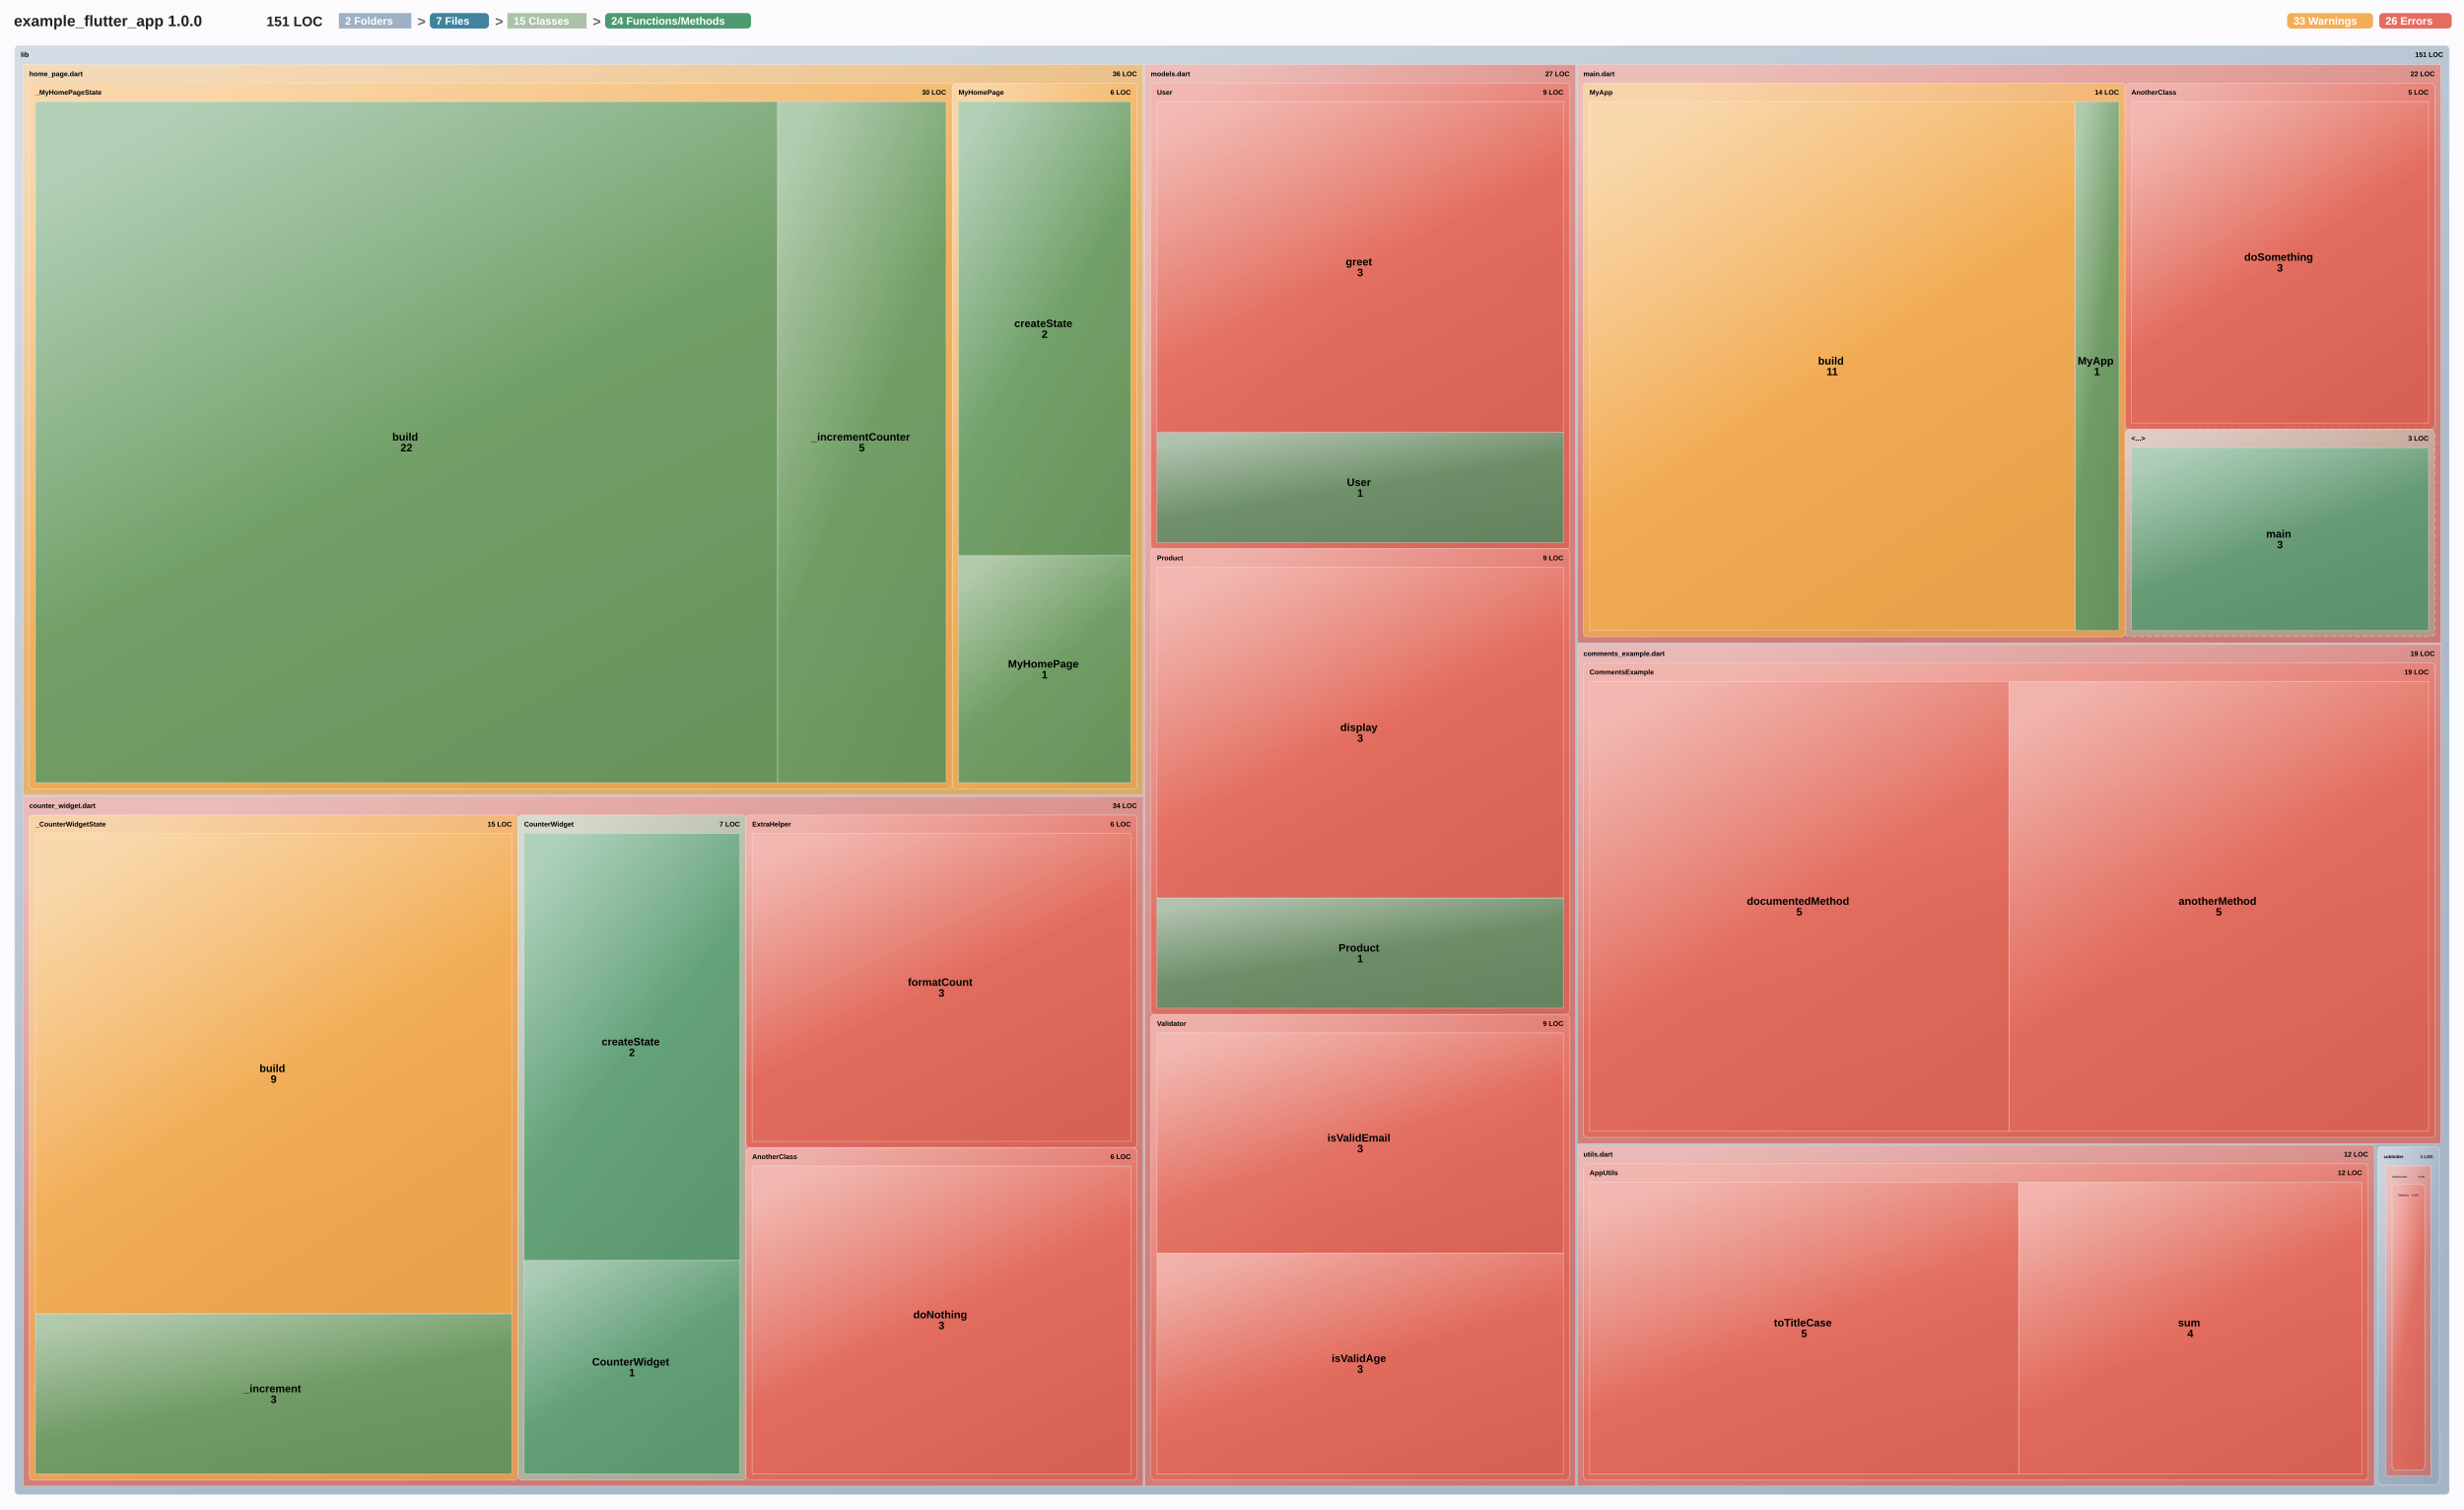
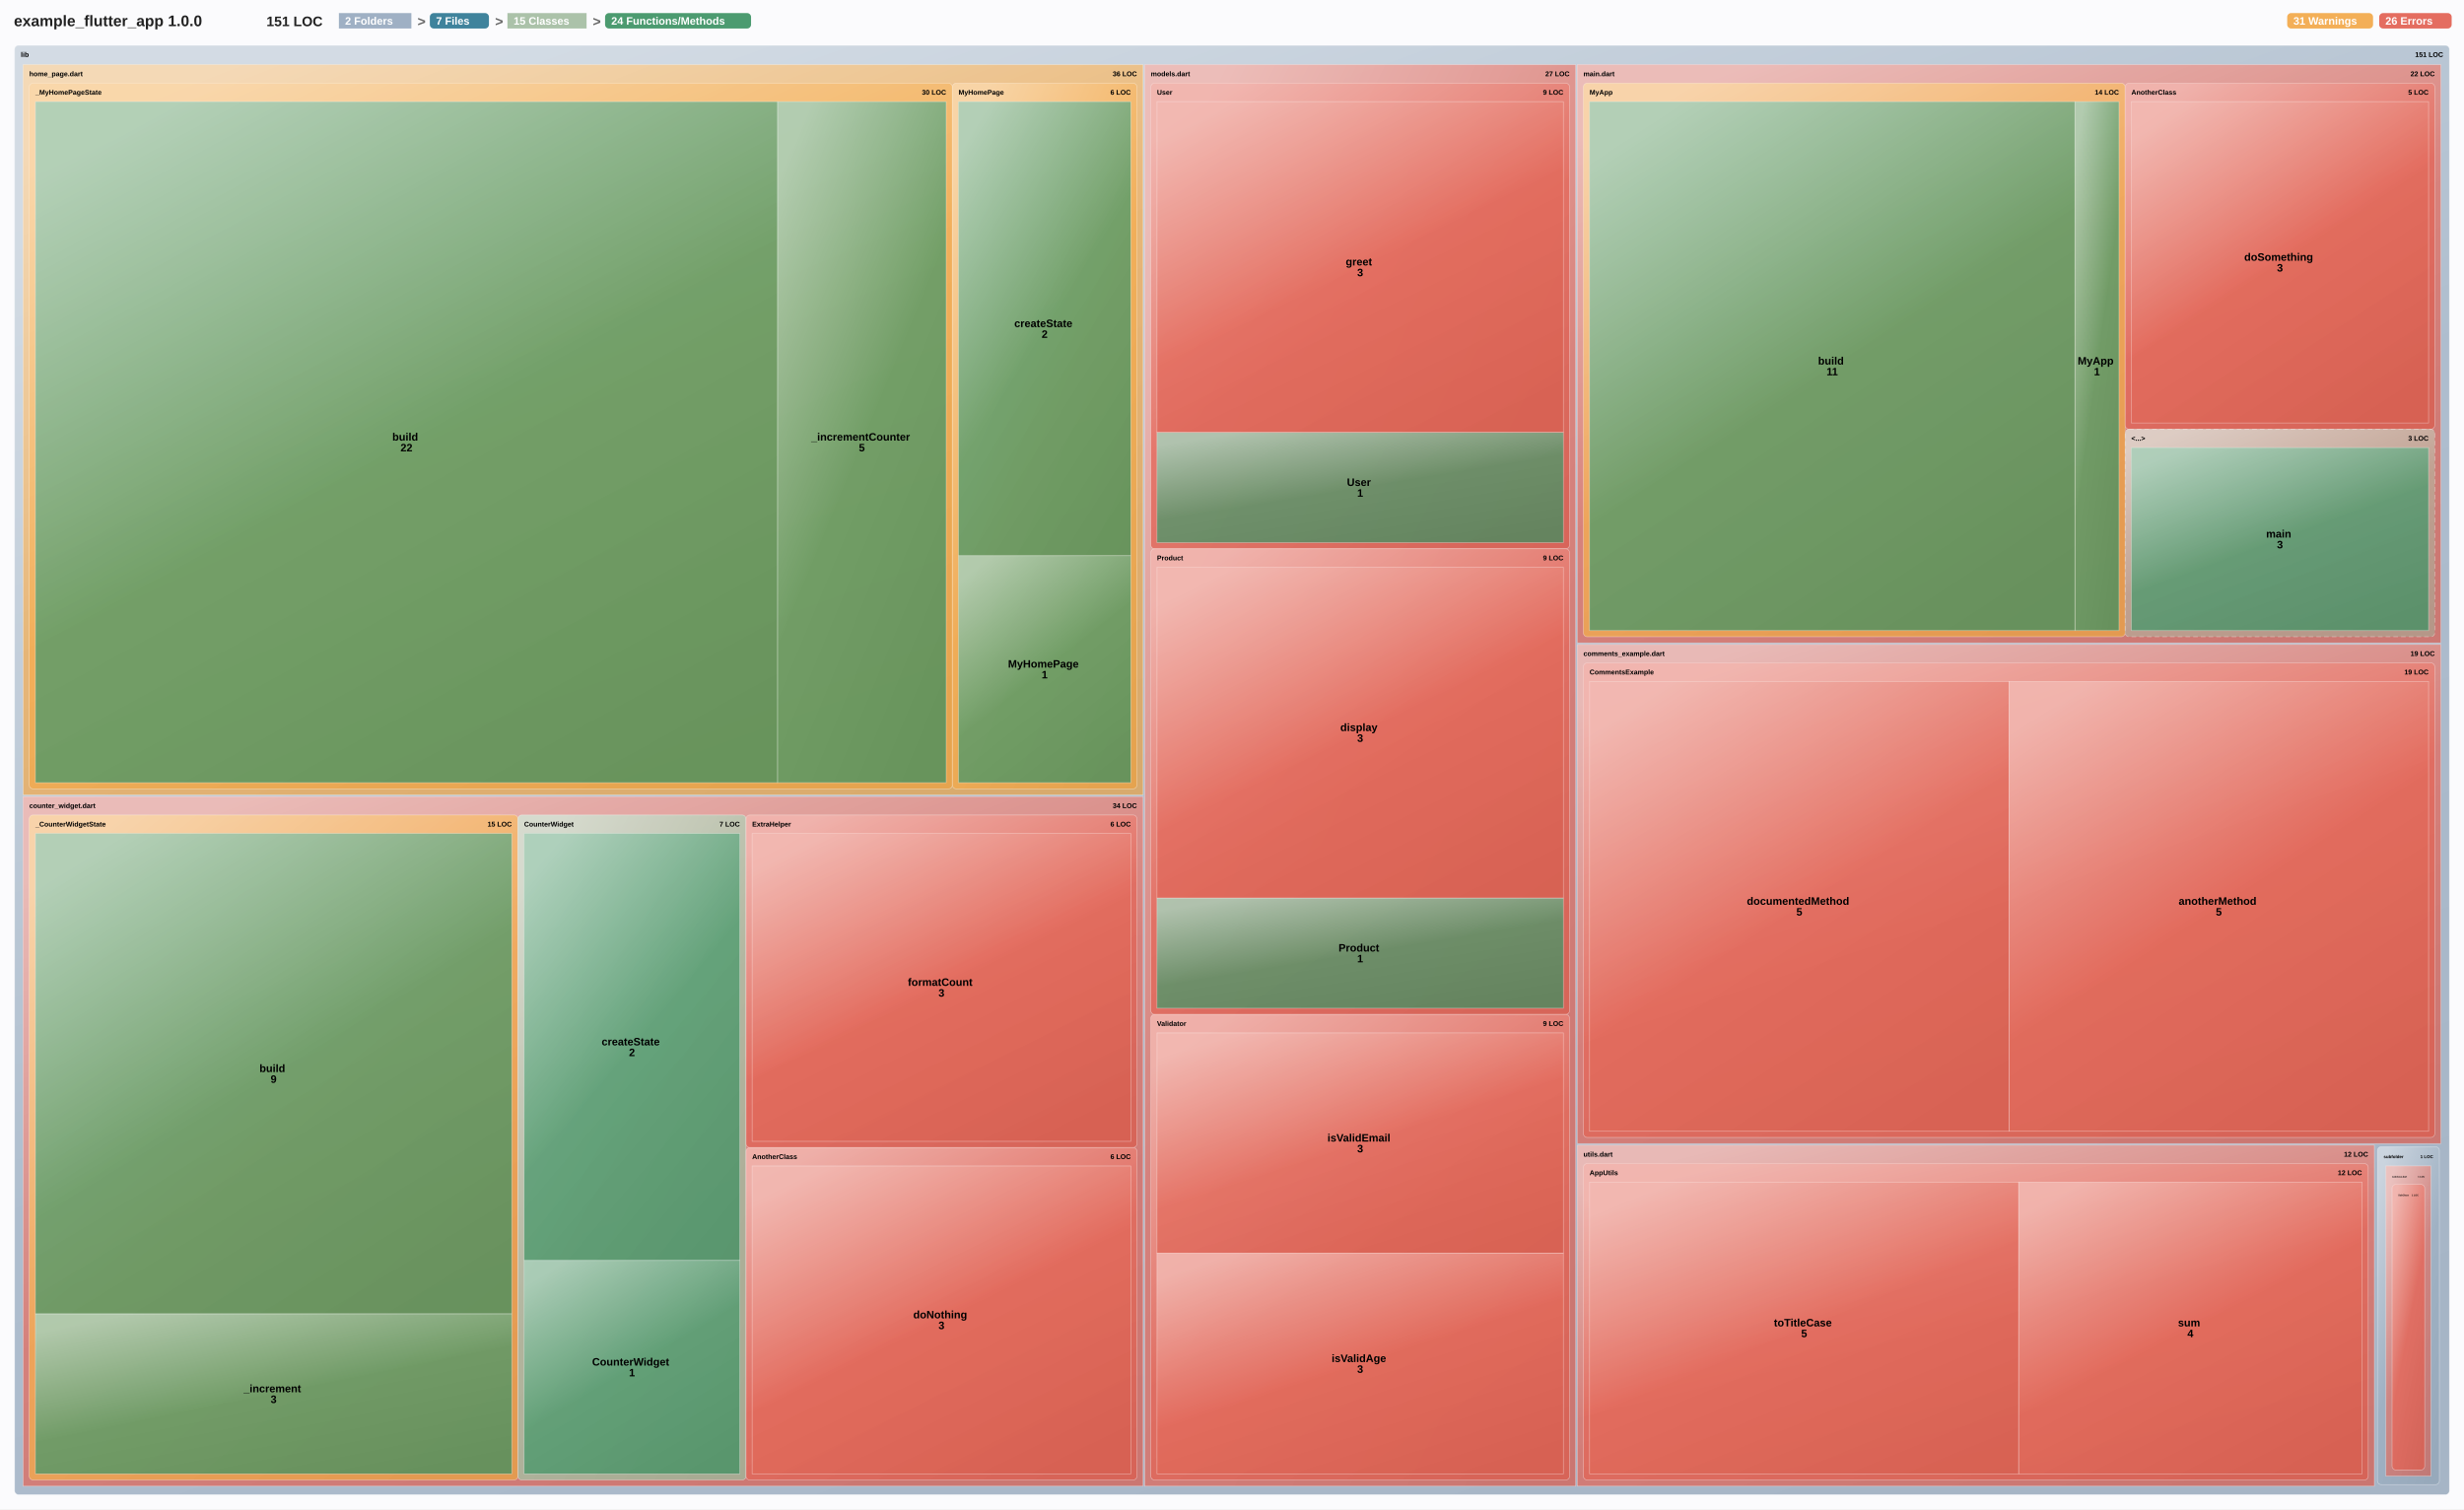
<svg xmlns="http://www.w3.org/2000/svg" width="3200.0" height="1960.0" viewBox="0 0 3200.0 1960.0" font-family="Arial, Helvetica, sans-serif">
  <defs>
    <filter id="whiteShadow" x="-20%" y="-20%" width="140%" height="140%">
      <feGaussianBlur in="SourceAlpha" stdDeviation="3" />
      <feOffset dx="0" dy="0" result="offsetblur" />
      <feFlood flood-color="white" flood-opacity="1" />
      <feComposite in2="offsetblur" operator="in" />
      <feMerge>
        <feMergeNode />
        <feMergeNode in="SourceGraphic" />
      </feMerge>
    </filter>
    <filter id="hierarchicalShadow" x="-20%" y="-20%" width="140%" height="140%">
      <feGaussianBlur in="SourceAlpha" stdDeviation="5" />
      <feOffset dx="2" dy="2" result="offsetblur" />
      <feFlood flood-color="rgba(0,0,0,0.1)" flood-opacity="0.8" />
      <feComposite in2="offsetblur" operator="in" />
      <feMerge>
        <feMergeNode />
        <feMergeNode in="SourceGraphic" />
      </feMerge>
    </filter>
    <filter id="outlineWhite">
      <feMorphology in="SourceAlpha" result="DILATED" operator="dilate" radius="2" />
      <feFlood flood-color="white" flood-opacity="0.5" result="WHITE" />
      <feComposite in="WHITE" in2="DILATED" operator="in" result="OUTLINE" />
      <feMerge>
        <feMergeNode in="OUTLINE" />
        <feMergeNode in="SourceGraphic" />
      </feMerge>
    </filter>
    <linearGradient id="horizontalGradient" x1="0%" y1="0%" x2="100%" y2="0%">
      <stop offset="0%" stop-color="#28a745" />
      <stop offset="100%" stop-color="#007bff" />
    </linearGradient>
    <linearGradient id="verticalGradient" x1="0%" y1="0%" x2="0%" y2="100%">
      <stop offset="0%" stop-color="#28a745" />
      <stop offset="100%" stop-color="#007bff" />
    </linearGradient>
+     <linearGradient id="warningNodeGradient" x1="20%" y1="0%" x2="80%" y2="100%">
+       <stop offset="0%" stop-color="#fff6e8" stop-opacity="0.95" />
+       <stop offset="100%" stop-color="#f2a23a" stop-opacity="0.45" />
+     </linearGradient>
+     <linearGradient id="errorNodeGradient" x1="20%" y1="0%" x2="80%" y2="100%">
+       <stop offset="0%" stop-color="#fdeeed" stop-opacity="0.95" />
+       <stop offset="100%" stop-color="#e05545" stop-opacity="0.5" />
+     </linearGradient>
  </defs>
  <defs>
    <linearGradient id="codeSizeInnerTileDiagonalGradient" x1="20%" y1="0%" x2="80%" y2="100%">
      <stop offset="0%" stop-color="#ffffff" stop-opacity="0.5" />
      <stop offset="50%" stop-color="#ffffff" stop-opacity="0.1" />
      <stop offset="100%" stop-color="#aaa" stop-opacity="0.1" />
    </linearGradient>
  </defs>
  <rect width="100%" height="100%" fill="#fbfbfd" />
  <text x="18.0" y="34.0" font-size="20.0" font-weight="700" fill="#222">example_flutter_app 1.0.0</text>
  <text x="346.0" y="34.0" font-size="18.0" font-weight="700" fill="#222">151 LOC</text>
  <rect x="440.12" y="17.0" width="94.12" height="20.0" fill="#8fa4ba" fill-opacity="0.85" />
  <text x="448.12" y="32.0" font-size="14.0" font-weight="700" fill="#fff">2 Folders</text>
  <text x="542.24" y="34.0" font-size="18.0" font-weight="700" fill="#666">&gt;</text>
  <rect x="558.24" y="17.0" width="76.76" height="20.0" rx="5.00" ry="5.00" fill="#1f6f8b" fill-opacity="0.85" />
  <text x="566.24" y="32.0" font-size="14.0" font-weight="700" fill="#fff">7 Files</text>
  <text x="643.0" y="34.0" font-size="18.0" font-weight="700" fill="#666">&gt;</text>
  <rect x="659.0" y="17.0" width="102.8" height="20.0" fill="#9eb89a" fill-opacity="0.85" />
  <text x="667.0" y="32.0" font-size="14.0" font-weight="700" fill="#fff">15 Classes</text>
  <text x="769.8" y="34.0" font-size="18.0" font-weight="700" fill="#666">&gt;</text>
  <rect x="785.8" y="17.0" width="189.6" height="20.0" rx="5.00" ry="5.00" fill="#2e8b57" fill-opacity="0.85" />
  <text x="793.8" y="32.0" font-size="14.0" font-weight="700" fill="#fff">24 Functions/Methods</text>
  <rect x="2970.4" y="17.0" width="111.48" height="20.0" rx="5.00" ry="5.00" fill="#f2a23a" fill-opacity="0.85" />
-   <text x="2978.4" y="32.0" font-size="14.0" font-weight="700" fill="#fff">33 Warnings</text>
+   <text x="2978.4" y="32.0" font-size="14.0" font-weight="700" fill="#fff">31 Warnings</text>
  <rect x="3089.88" y="17.0" width="94.12" height="20.0" rx="5.00" ry="5.00" fill="#e05545" fill-opacity="0.85" />
  <text x="3097.88" y="32.0" font-size="14.0" font-weight="700" fill="#fff">26 Errors</text>
  <g>
    <rect x="19.0" y="59.0" width="3162.0" height="1882.0" rx="5.00" ry="5.00" fill="#8fa4ba" fill-opacity="0.78" />
    <rect x="19.0" y="59.0" width="3162.0" height="1882.0" rx="5.00" ry="5.00" fill="url(#codeSizeInnerTileDiagonalGradient)" />
    <rect x="19.0" y="59.0" width="3162.0" height="1882.0" rx="5.00" ry="5.00" fill="none" stroke="#ffffff" stroke-opacity="0.45" stroke-width="0.8" />
    <rect x="19.0" y="59.0" width="3162.0" height="1882.0" rx="5.00" ry="5.00" fill="transparent" pointer-events="all">
    </rect>
    <text x="27.0" y="74.0" text-anchor="start" font-size="9.00" fill="#000" font-weight="700">lib</text>
    <text x="3173.0" y="74.0" text-anchor="end" font-size="9.00" fill="#000" font-weight="700">151 LOC</text>
    <g>
      <rect x="30.0" y="84.0" width="1454.556" height="948.4" fill="#f2a23a" fill-opacity="0.70" />
      <rect x="30.0" y="84.0" width="1454.556" height="948.4" fill="url(#codeSizeInnerTileDiagonalGradient)" />
      <rect x="30.0" y="84.0" width="1454.556" height="948.4" fill="none" stroke="#ffffff" stroke-opacity="0.45" stroke-width="0.8" />
      <rect x="30.0" y="84.0" width="1454.556" height="948.4" fill="transparent" pointer-events="all">
    </rect>
      <text x="38.0" y="99.0" text-anchor="start" font-size="9.00" fill="#000" font-weight="700">home_page.dart</text>
      <text x="1476.556" y="99.0" text-anchor="end" font-size="9.00" fill="#000" font-weight="700">36 LOC</text>
      <g>
        <rect x="38.0" y="108.0" width="1198.797" height="916.4" rx="5.00" ry="5.00" fill="#f2a23a" fill-opacity="0.78" />
        <rect x="38.0" y="108.0" width="1198.797" height="916.4" rx="5.00" ry="5.00" fill="url(#codeSizeInnerTileDiagonalGradient)" />
        <rect x="38.0" y="108.0" width="1198.797" height="916.4" rx="5.00" ry="5.00" fill="none" stroke="#ffffff" stroke-opacity="0.45" stroke-width="0.8" />
        <rect x="38.0" y="108.0" width="1198.797" height="916.4" rx="5.00" ry="5.00" fill="transparent" pointer-events="all">
    </rect>
        <text x="46.0" y="123.0" text-anchor="start" font-size="9.00" fill="#000" font-weight="700">_MyHomePageState</text>
        <text x="1228.797" y="123.0" text-anchor="end" font-size="9.00" fill="#000" font-weight="700">30 LOC</text>
        <g>
          <rect x="1009.76" y="132.0" width="219.036" height="884.4" fill="#2e8b57" fill-opacity="0.72" />
          <rect x="1009.76" y="132.0" width="219.036" height="884.4" fill="url(#codeSizeInnerTileDiagonalGradient)" />
          <rect x="1009.76" y="132.0" width="219.036" height="884.4" fill="none" stroke="#ffffff" stroke-opacity="0.45" stroke-width="0.8" />
          <rect x="1009.76" y="132.0" width="219.036" height="884.4" fill="transparent" pointer-events="all">
    </rect>
          <text x="1119.279" y="574.2" text-anchor="middle" dominant-baseline="middle" fill="#000" font-weight="700">
            <tspan x="1119.279" dy="-6.0" font-size="14.00">_incrementCounter</tspan>
            <tspan x="1119.279" dy="14.0" font-size="14.00">5</tspan>
          </text>
        </g>
        <g>
          <rect x="46.0" y="132.0" width="963.76" height="884.4" fill="#2e8b57" fill-opacity="0.72" />
          <rect x="46.0" y="132.0" width="963.76" height="884.4" fill="url(#codeSizeInnerTileDiagonalGradient)" />
          <rect x="46.0" y="132.0" width="963.76" height="884.4" fill="none" stroke="#ffffff" stroke-opacity="0.45" stroke-width="0.8" />
          <rect x="46.0" y="132.0" width="963.76" height="884.4" fill="transparent" pointer-events="all">
    </rect>
          <text x="527.88" y="574.2" text-anchor="middle" dominant-baseline="middle" fill="#000" font-weight="700">
            <tspan x="527.88" dy="-6.0" font-size="14.00">build</tspan>
            <tspan x="527.88" dy="14.0" font-size="14.00">22</tspan>
          </text>
        </g>
      </g>
      <g>
        <rect x="1236.797" y="108.0" width="239.759" height="916.4" rx="5.00" ry="5.00" fill="#f2a23a" fill-opacity="0.78" />
        <rect x="1236.797" y="108.0" width="239.759" height="916.4" rx="5.00" ry="5.00" fill="url(#codeSizeInnerTileDiagonalGradient)" />
        <rect x="1236.797" y="108.0" width="239.759" height="916.4" rx="5.00" ry="5.00" fill="none" stroke="#ffffff" stroke-opacity="0.45" stroke-width="0.8" />
        <rect x="1236.797" y="108.0" width="239.759" height="916.4" rx="5.00" ry="5.00" fill="transparent" pointer-events="all">
    </rect>
        <text x="1244.797" y="123.0" text-anchor="start" font-size="9.00" fill="#000" font-weight="700">MyHomePage</text>
        <text x="1468.556" y="123.0" text-anchor="end" font-size="9.00" fill="#000" font-weight="700">6 LOC</text>
        <g>
          <rect x="1244.797" y="721.6" width="223.759" height="294.8" fill="#2e8b57" fill-opacity="0.72" />
          <rect x="1244.797" y="721.6" width="223.759" height="294.8" fill="url(#codeSizeInnerTileDiagonalGradient)" />
          <rect x="1244.797" y="721.6" width="223.759" height="294.8" fill="none" stroke="#ffffff" stroke-opacity="0.45" stroke-width="0.8" />
          <rect x="1244.797" y="721.6" width="223.759" height="294.8" fill="transparent" pointer-events="all">
    </rect>
          <text x="1356.677" y="869" text-anchor="middle" dominant-baseline="middle" fill="#000" font-weight="700">
            <tspan x="1356.677" dy="-6.0" font-size="14.00">MyHomePage</tspan>
            <tspan x="1356.677" dy="14.0" font-size="14.00">1</tspan>
          </text>
        </g>
        <g>
          <rect x="1244.797" y="132.0" width="223.759" height="589.6" fill="#2e8b57" fill-opacity="0.72" />
          <rect x="1244.797" y="132.0" width="223.759" height="589.6" fill="url(#codeSizeInnerTileDiagonalGradient)" />
          <rect x="1244.797" y="132.0" width="223.759" height="589.6" fill="none" stroke="#ffffff" stroke-opacity="0.45" stroke-width="0.8" />
          <rect x="1244.797" y="132.0" width="223.759" height="589.6" fill="transparent" pointer-events="all">
    </rect>
          <text x="1356.677" y="426.8" text-anchor="middle" dominant-baseline="middle" fill="#000" font-weight="700">
            <tspan x="1356.677" dy="-6.0" font-size="14.00">createState</tspan>
            <tspan x="1356.677" dy="14.0" font-size="14.00">2</tspan>
          </text>
        </g>
      </g>
    </g>
    <g>
      <rect x="30.0" y="1034.4" width="1454.556" height="895.6" fill="#e05545" fill-opacity="0.70" />
      <rect x="30.0" y="1034.4" width="1454.556" height="895.6" fill="url(#codeSizeInnerTileDiagonalGradient)" />
      <rect x="30.0" y="1034.4" width="1454.556" height="895.6" fill="none" stroke="#ffffff" stroke-opacity="0.45" stroke-width="0.8" />
      <rect x="30.0" y="1034.4" width="1454.556" height="895.6" fill="transparent" pointer-events="all">
    </rect>
      <text x="38.0" y="1049.4" text-anchor="start" font-size="9.00" fill="#000" font-weight="700">counter_widget.dart</text>
      <text x="1476.556" y="1049.4" text-anchor="end" font-size="9.00" fill="#000" font-weight="700">34 LOC</text>
      <g>
        <rect x="38.0" y="1058.4" width="634.657" height="863.6" rx="5.00" ry="5.00" fill="#f2a23a" fill-opacity="0.78" />
        <rect x="38.0" y="1058.4" width="634.657" height="863.6" rx="5.00" ry="5.00" fill="url(#codeSizeInnerTileDiagonalGradient)" />
        <rect x="38.0" y="1058.4" width="634.657" height="863.6" rx="5.00" ry="5.00" fill="none" stroke="#ffffff" stroke-opacity="0.45" stroke-width="0.8" />
        <rect x="38.0" y="1058.4" width="634.657" height="863.6" rx="5.00" ry="5.00" fill="transparent" pointer-events="all">
    </rect>
        <text x="46.0" y="1073.4" text-anchor="start" font-size="9.00" fill="#000" font-weight="700">_CounterWidgetState</text>
        <text x="664.657" y="1073.4" text-anchor="end" font-size="9.00" fill="#000" font-weight="700">15 LOC</text>
        <g>
          <rect x="46.0" y="1706.1" width="618.657" height="207.9" fill="#2e8b57" fill-opacity="0.72" />
          <rect x="46.0" y="1706.1" width="618.657" height="207.9" fill="url(#codeSizeInnerTileDiagonalGradient)" />
          <rect x="46.0" y="1706.1" width="618.657" height="207.9" fill="none" stroke="#ffffff" stroke-opacity="0.45" stroke-width="0.8" />
          <rect x="46.0" y="1706.1" width="618.657" height="207.9" fill="transparent" pointer-events="all">
    </rect>
          <text x="355.329" y="1810.05" text-anchor="middle" dominant-baseline="middle" fill="#000" font-weight="700">
            <tspan x="355.329" dy="-6.0" font-size="14.00">_increment</tspan>
            <tspan x="355.329" dy="14.0" font-size="14.00">3</tspan>
          </text>
        </g>
        <g>
-           <rect x="46.0" y="1082.4" width="618.657" height="623.7" fill="#f2a23a" fill-opacity="0.72" />
+           <rect x="46.0" y="1082.4" width="618.657" height="623.7" fill="#2e8b57" fill-opacity="0.72" />
          <rect x="46.0" y="1082.4" width="618.657" height="623.7" fill="url(#codeSizeInnerTileDiagonalGradient)" />
          <rect x="46.0" y="1082.4" width="618.657" height="623.7" fill="none" stroke="#ffffff" stroke-opacity="0.45" stroke-width="0.8" />
          <rect x="46.0" y="1082.4" width="618.657" height="623.7" fill="transparent" pointer-events="all">
    </rect>
          <text x="355.329" y="1394.25" text-anchor="middle" dominant-baseline="middle" fill="#000" font-weight="700">
            <tspan x="355.329" dy="-6.0" font-size="14.00">build</tspan>
            <tspan x="355.329" dy="14.0" font-size="14.00">9</tspan>
          </text>
        </g>
      </g>
      <g>
        <rect x="672.657" y="1058.4" width="296.173" height="863.6" rx="5.00" ry="5.00" fill="#9eb89a" fill-opacity="0.78" />
        <rect x="672.657" y="1058.4" width="296.173" height="863.6" rx="5.00" ry="5.00" fill="url(#codeSizeInnerTileDiagonalGradient)" />
        <rect x="672.657" y="1058.4" width="296.173" height="863.6" rx="5.00" ry="5.00" fill="none" stroke="#ffffff" stroke-opacity="0.45" stroke-width="0.8" />
        <rect x="672.657" y="1058.4" width="296.173" height="863.6" rx="5.00" ry="5.00" fill="transparent" pointer-events="all">
    </rect>
        <text x="680.657" y="1073.4" text-anchor="start" font-size="9.00" fill="#000" font-weight="700">CounterWidget</text>
        <text x="960.831" y="1073.4" text-anchor="end" font-size="9.00" fill="#000" font-weight="700">7 LOC</text>
        <g>
          <rect x="680.657" y="1636.8" width="280.173" height="277.2" fill="#2e8b57" fill-opacity="0.72" />
          <rect x="680.657" y="1636.8" width="280.173" height="277.2" fill="url(#codeSizeInnerTileDiagonalGradient)" />
          <rect x="680.657" y="1636.8" width="280.173" height="277.2" fill="none" stroke="#ffffff" stroke-opacity="0.45" stroke-width="0.8" />
          <rect x="680.657" y="1636.8" width="280.173" height="277.2" fill="transparent" pointer-events="all">
    </rect>
          <text x="820.744" y="1775.4" text-anchor="middle" dominant-baseline="middle" fill="#000" font-weight="700">
            <tspan x="820.744" dy="-6.0" font-size="14.00">CounterWidget</tspan>
            <tspan x="820.744" dy="14.0" font-size="14.00">1</tspan>
          </text>
        </g>
        <g>
          <rect x="680.657" y="1082.4" width="280.173" height="554.4" fill="#2e8b57" fill-opacity="0.72" />
          <rect x="680.657" y="1082.4" width="280.173" height="554.4" fill="url(#codeSizeInnerTileDiagonalGradient)" />
          <rect x="680.657" y="1082.4" width="280.173" height="554.4" fill="none" stroke="#ffffff" stroke-opacity="0.45" stroke-width="0.8" />
          <rect x="680.657" y="1082.4" width="280.173" height="554.4" fill="transparent" pointer-events="all">
    </rect>
          <text x="820.744" y="1359.6" text-anchor="middle" dominant-baseline="middle" fill="#000" font-weight="700">
            <tspan x="820.744" dy="-6.0" font-size="14.00">createState</tspan>
            <tspan x="820.744" dy="14.0" font-size="14.00">2</tspan>
          </text>
        </g>
      </g>
      <g>
        <rect x="968.831" y="1058.4" width="507.726" height="431.8" rx="5.00" ry="5.00" fill="#e05545" fill-opacity="0.78" />
        <rect x="968.831" y="1058.4" width="507.726" height="431.8" rx="5.00" ry="5.00" fill="url(#codeSizeInnerTileDiagonalGradient)" />
        <rect x="968.831" y="1058.4" width="507.726" height="431.8" rx="5.00" ry="5.00" fill="none" stroke="#ffffff" stroke-opacity="0.45" stroke-width="0.8" />
        <rect x="968.831" y="1058.4" width="507.726" height="431.8" rx="5.00" ry="5.00" fill="transparent" pointer-events="all">
    </rect>
        <text x="976.831" y="1073.4" text-anchor="start" font-size="9.00" fill="#000" font-weight="700">ExtraHelper</text>
        <text x="1468.556" y="1073.4" text-anchor="end" font-size="9.00" fill="#000" font-weight="700">6 LOC</text>
        <g>
          <rect x="976.831" y="1082.4" width="491.726" height="399.8" fill="#e05545" fill-opacity="0.72" />
          <rect x="976.831" y="1082.4" width="491.726" height="399.8" fill="url(#codeSizeInnerTileDiagonalGradient)" />
          <rect x="976.831" y="1082.4" width="491.726" height="399.8" fill="none" stroke="#ffffff" stroke-opacity="0.45" stroke-width="0.8" />
          <rect x="976.831" y="1082.4" width="491.726" height="399.8" fill="transparent" pointer-events="all">
    </rect>
          <text x="1222.693" y="1282.3" text-anchor="middle" dominant-baseline="middle" fill="#000" font-weight="700">
            <tspan x="1222.693" dy="-6.0" font-size="14.00">formatCount</tspan>
            <tspan x="1222.693" dy="14.0" font-size="14.00">3</tspan>
          </text>
        </g>
      </g>
      <g>
        <rect x="968.831" y="1490.2" width="507.726" height="431.8" rx="5.00" ry="5.00" fill="#e05545" fill-opacity="0.78" />
        <rect x="968.831" y="1490.2" width="507.726" height="431.8" rx="5.00" ry="5.00" fill="url(#codeSizeInnerTileDiagonalGradient)" />
        <rect x="968.831" y="1490.2" width="507.726" height="431.8" rx="5.00" ry="5.00" fill="none" stroke="#ffffff" stroke-opacity="0.45" stroke-width="0.8" />
        <rect x="968.831" y="1490.2" width="507.726" height="431.8" rx="5.00" ry="5.00" fill="transparent" pointer-events="all">
    </rect>
        <text x="976.831" y="1505.2" text-anchor="start" font-size="9.00" fill="#000" font-weight="700">AnotherClass</text>
        <text x="1468.556" y="1505.2" text-anchor="end" font-size="9.00" fill="#000" font-weight="700">6 LOC</text>
        <g>
          <rect x="976.831" y="1514.2" width="491.726" height="399.8" fill="#e05545" fill-opacity="0.72" />
          <rect x="976.831" y="1514.2" width="491.726" height="399.8" fill="url(#codeSizeInnerTileDiagonalGradient)" />
          <rect x="976.831" y="1514.2" width="491.726" height="399.8" fill="none" stroke="#ffffff" stroke-opacity="0.45" stroke-width="0.8" />
          <rect x="976.831" y="1514.2" width="491.726" height="399.8" fill="transparent" pointer-events="all">
    </rect>
          <text x="1222.693" y="1714.1" text-anchor="middle" dominant-baseline="middle" fill="#000" font-weight="700">
            <tspan x="1222.693" dy="-6.0" font-size="14.00">doNothing</tspan>
            <tspan x="1222.693" dy="14.0" font-size="14.00">3</tspan>
          </text>
        </g>
      </g>
    </g>
    <g>
      <rect x="1486.556" y="84.0" width="559.815" height="1846.0" fill="#e05545" fill-opacity="0.70" />
      <rect x="1486.556" y="84.0" width="559.815" height="1846.0" fill="url(#codeSizeInnerTileDiagonalGradient)" />
      <rect x="1486.556" y="84.0" width="559.815" height="1846.0" fill="none" stroke="#ffffff" stroke-opacity="0.45" stroke-width="0.8" />
      <rect x="1486.556" y="84.0" width="559.815" height="1846.0" fill="transparent" pointer-events="all">
    </rect>
      <text x="1494.556" y="99.0" text-anchor="start" font-size="9.00" fill="#000" font-weight="700">models.dart</text>
      <text x="2038.371" y="99.0" text-anchor="end" font-size="9.00" fill="#000" font-weight="700">27 LOC</text>
      <g>
        <rect x="1494.556" y="108.0" width="543.815" height="604.667" rx="5.00" ry="5.00" fill="#e05545" fill-opacity="0.78" />
        <rect x="1494.556" y="108.0" width="543.815" height="604.667" rx="5.00" ry="5.00" fill="url(#codeSizeInnerTileDiagonalGradient)" />
        <rect x="1494.556" y="108.0" width="543.815" height="604.667" rx="5.00" ry="5.00" fill="none" stroke="#ffffff" stroke-opacity="0.45" stroke-width="0.8" />
        <rect x="1494.556" y="108.0" width="543.815" height="604.667" rx="5.00" ry="5.00" fill="transparent" pointer-events="all">
    </rect>
        <text x="1502.556" y="123.0" text-anchor="start" font-size="9.00" fill="#000" font-weight="700">User</text>
        <text x="2030.371" y="123.0" text-anchor="end" font-size="9.00" fill="#000" font-weight="700">9 LOC</text>
        <g>
          <rect x="1502.556" y="561.5" width="527.815" height="143.167" fill="#2e8b57" fill-opacity="0.72" />
          <rect x="1502.556" y="561.5" width="527.815" height="143.167" fill="url(#codeSizeInnerTileDiagonalGradient)" />
          <rect x="1502.556" y="561.5" width="527.815" height="143.167" fill="none" stroke="#ffffff" stroke-opacity="0.45" stroke-width="0.8" />
          <rect x="1502.556" y="561.5" width="527.815" height="143.167" fill="transparent" pointer-events="all">
    </rect>
          <text x="1766.464" y="633.083" text-anchor="middle" dominant-baseline="middle" fill="#000" font-weight="700">
            <tspan x="1766.464" dy="-6.0" font-size="14.00">User</tspan>
            <tspan x="1766.464" dy="14.0" font-size="14.00">1</tspan>
          </text>
        </g>
        <g>
          <rect x="1502.556" y="132.0" width="527.815" height="429.5" fill="#e05545" fill-opacity="0.72" />
          <rect x="1502.556" y="132.0" width="527.815" height="429.5" fill="url(#codeSizeInnerTileDiagonalGradient)" />
          <rect x="1502.556" y="132.0" width="527.815" height="429.5" fill="none" stroke="#ffffff" stroke-opacity="0.45" stroke-width="0.8" />
          <rect x="1502.556" y="132.0" width="527.815" height="429.5" fill="transparent" pointer-events="all">
    </rect>
          <text x="1766.464" y="346.75" text-anchor="middle" dominant-baseline="middle" fill="#000" font-weight="700">
            <tspan x="1766.464" dy="-6.0" font-size="14.00">greet</tspan>
            <tspan x="1766.464" dy="14.0" font-size="14.00">3</tspan>
          </text>
        </g>
      </g>
      <g>
        <rect x="1494.556" y="712.667" width="543.815" height="604.667" rx="5.00" ry="5.00" fill="#e05545" fill-opacity="0.78" />
        <rect x="1494.556" y="712.667" width="543.815" height="604.667" rx="5.00" ry="5.00" fill="url(#codeSizeInnerTileDiagonalGradient)" />
        <rect x="1494.556" y="712.667" width="543.815" height="604.667" rx="5.00" ry="5.00" fill="none" stroke="#ffffff" stroke-opacity="0.45" stroke-width="0.8" />
        <rect x="1494.556" y="712.667" width="543.815" height="604.667" rx="5.00" ry="5.00" fill="transparent" pointer-events="all">
    </rect>
        <text x="1502.556" y="727.667" text-anchor="start" font-size="9.00" fill="#000" font-weight="700">Product</text>
        <text x="2030.371" y="727.667" text-anchor="end" font-size="9.00" fill="#000" font-weight="700">9 LOC</text>
        <g>
          <rect x="1502.556" y="1166.167" width="527.815" height="143.167" fill="#2e8b57" fill-opacity="0.72" />
          <rect x="1502.556" y="1166.167" width="527.815" height="143.167" fill="url(#codeSizeInnerTileDiagonalGradient)" />
          <rect x="1502.556" y="1166.167" width="527.815" height="143.167" fill="none" stroke="#ffffff" stroke-opacity="0.45" stroke-width="0.8" />
          <rect x="1502.556" y="1166.167" width="527.815" height="143.167" fill="transparent" pointer-events="all">
    </rect>
          <text x="1766.464" y="1237.75" text-anchor="middle" dominant-baseline="middle" fill="#000" font-weight="700">
            <tspan x="1766.464" dy="-6.0" font-size="14.00">Product</tspan>
            <tspan x="1766.464" dy="14.0" font-size="14.00">1</tspan>
          </text>
        </g>
        <g>
          <rect x="1502.556" y="736.667" width="527.815" height="429.5" fill="#e05545" fill-opacity="0.72" />
          <rect x="1502.556" y="736.667" width="527.815" height="429.5" fill="url(#codeSizeInnerTileDiagonalGradient)" />
          <rect x="1502.556" y="736.667" width="527.815" height="429.5" fill="none" stroke="#ffffff" stroke-opacity="0.45" stroke-width="0.8" />
          <rect x="1502.556" y="736.667" width="527.815" height="429.5" fill="transparent" pointer-events="all">
    </rect>
          <text x="1766.464" y="951.417" text-anchor="middle" dominant-baseline="middle" fill="#000" font-weight="700">
            <tspan x="1766.464" dy="-6.0" font-size="14.00">display</tspan>
            <tspan x="1766.464" dy="14.0" font-size="14.00">3</tspan>
          </text>
        </g>
      </g>
      <g>
        <rect x="1494.556" y="1317.333" width="543.815" height="604.667" rx="5.00" ry="5.00" fill="#e05545" fill-opacity="0.78" />
        <rect x="1494.556" y="1317.333" width="543.815" height="604.667" rx="5.00" ry="5.00" fill="url(#codeSizeInnerTileDiagonalGradient)" />
        <rect x="1494.556" y="1317.333" width="543.815" height="604.667" rx="5.00" ry="5.00" fill="none" stroke="#ffffff" stroke-opacity="0.45" stroke-width="0.8" />
        <rect x="1494.556" y="1317.333" width="543.815" height="604.667" rx="5.00" ry="5.00" fill="transparent" pointer-events="all">
    </rect>
        <text x="1502.556" y="1332.333" text-anchor="start" font-size="9.00" fill="#000" font-weight="700">Validator</text>
        <text x="2030.371" y="1332.333" text-anchor="end" font-size="9.00" fill="#000" font-weight="700">9 LOC</text>
        <g>
          <rect x="1502.556" y="1341.333" width="527.815" height="286.333" fill="#e05545" fill-opacity="0.72" />
          <rect x="1502.556" y="1341.333" width="527.815" height="286.333" fill="url(#codeSizeInnerTileDiagonalGradient)" />
          <rect x="1502.556" y="1341.333" width="527.815" height="286.333" fill="none" stroke="#ffffff" stroke-opacity="0.45" stroke-width="0.8" />
          <rect x="1502.556" y="1341.333" width="527.815" height="286.333" fill="transparent" pointer-events="all">
    </rect>
          <text x="1766.464" y="1484.5" text-anchor="middle" dominant-baseline="middle" fill="#000" font-weight="700">
            <tspan x="1766.464" dy="-6.0" font-size="14.00">isValidEmail</tspan>
            <tspan x="1766.464" dy="14.0" font-size="14.00">3</tspan>
          </text>
        </g>
        <g>
          <rect x="1502.556" y="1627.667" width="527.815" height="286.333" fill="#e05545" fill-opacity="0.72" />
          <rect x="1502.556" y="1627.667" width="527.815" height="286.333" fill="url(#codeSizeInnerTileDiagonalGradient)" />
          <rect x="1502.556" y="1627.667" width="527.815" height="286.333" fill="none" stroke="#ffffff" stroke-opacity="0.45" stroke-width="0.8" />
          <rect x="1502.556" y="1627.667" width="527.815" height="286.333" fill="transparent" pointer-events="all">
    </rect>
          <text x="1766.464" y="1770.833" text-anchor="middle" dominant-baseline="middle" fill="#000" font-weight="700">
            <tspan x="1766.464" dy="-6.0" font-size="14.00">isValidAge</tspan>
            <tspan x="1766.464" dy="14.0" font-size="14.00">3</tspan>
          </text>
        </g>
      </g>
    </g>
    <g>
      <rect x="2048.371" y="84.0" width="1121.629" height="750.889" fill="#e05545" fill-opacity="0.70" />
      <rect x="2048.371" y="84.0" width="1121.629" height="750.889" fill="url(#codeSizeInnerTileDiagonalGradient)" />
      <rect x="2048.371" y="84.0" width="1121.629" height="750.889" fill="none" stroke="#ffffff" stroke-opacity="0.45" stroke-width="0.8" />
      <rect x="2048.371" y="84.0" width="1121.629" height="750.889" fill="transparent" pointer-events="all">
    </rect>
      <text x="2056.371" y="99.0" text-anchor="start" font-size="9.00" fill="#000" font-weight="700">main.dart</text>
      <text x="3162.0" y="99.0" text-anchor="end" font-size="9.00" fill="#000" font-weight="700">22 LOC</text>
      <g>
        <rect x="2056.371" y="108.0" width="703.582" height="718.889" rx="5.00" ry="5.00" fill="#f2a23a" fill-opacity="0.78" />
        <rect x="2056.371" y="108.0" width="703.582" height="718.889" rx="5.00" ry="5.00" fill="url(#codeSizeInnerTileDiagonalGradient)" />
        <rect x="2056.371" y="108.0" width="703.582" height="718.889" rx="5.00" ry="5.00" fill="none" stroke="#ffffff" stroke-opacity="0.45" stroke-width="0.8" />
        <rect x="2056.371" y="108.0" width="703.582" height="718.889" rx="5.00" ry="5.00" fill="transparent" pointer-events="all">
    </rect>
        <text x="2064.371" y="123.0" text-anchor="start" font-size="9.00" fill="#000" font-weight="700">MyApp</text>
        <text x="2751.953" y="123.0" text-anchor="end" font-size="9.00" fill="#000" font-weight="700">14 LOC</text>
        <g>
          <rect x="2694.655" y="132.0" width="57.299" height="686.889" fill="#2e8b57" fill-opacity="0.72" />
          <rect x="2694.655" y="132.0" width="57.299" height="686.889" fill="url(#codeSizeInnerTileDiagonalGradient)" />
          <rect x="2694.655" y="132.0" width="57.299" height="686.889" fill="none" stroke="#ffffff" stroke-opacity="0.45" stroke-width="0.8" />
          <rect x="2694.655" y="132.0" width="57.299" height="686.889" fill="transparent" pointer-events="all">
    </rect>
          <text x="2723.304" y="475.444" text-anchor="middle" dominant-baseline="middle" fill="#000" font-weight="700">
            <tspan x="2723.304" dy="-6.0" font-size="14.00">MyApp</tspan>
            <tspan x="2723.304" dy="14.0" font-size="14.00">1</tspan>
          </text>
        </g>
        <g>
-           <rect x="2064.371" y="132.0" width="630.284" height="686.889" fill="#f2a23a" fill-opacity="0.72" />
+           <rect x="2064.371" y="132.0" width="630.284" height="686.889" fill="#2e8b57" fill-opacity="0.72" />
          <rect x="2064.371" y="132.0" width="630.284" height="686.889" fill="url(#codeSizeInnerTileDiagonalGradient)" />
          <rect x="2064.371" y="132.0" width="630.284" height="686.889" fill="none" stroke="#ffffff" stroke-opacity="0.45" stroke-width="0.8" />
          <rect x="2064.371" y="132.0" width="630.284" height="686.889" fill="transparent" pointer-events="all">
    </rect>
          <text x="2379.513" y="475.444" text-anchor="middle" dominant-baseline="middle" fill="#000" font-weight="700">
            <tspan x="2379.513" dy="-6.0" font-size="14.00">build</tspan>
            <tspan x="2379.513" dy="14.0" font-size="14.00">11</tspan>
          </text>
        </g>
      </g>
      <g>
        <rect x="2759.953" y="108.0" width="402.047" height="449.306" rx="5.00" ry="5.00" fill="#e05545" fill-opacity="0.78" />
        <rect x="2759.953" y="108.0" width="402.047" height="449.306" rx="5.00" ry="5.00" fill="url(#codeSizeInnerTileDiagonalGradient)" />
        <rect x="2759.953" y="108.0" width="402.047" height="449.306" rx="5.00" ry="5.00" fill="none" stroke="#ffffff" stroke-opacity="0.45" stroke-width="0.8" />
        <rect x="2759.953" y="108.0" width="402.047" height="449.306" rx="5.00" ry="5.00" fill="transparent" pointer-events="all">
    </rect>
        <text x="2767.953" y="123.0" text-anchor="start" font-size="9.00" fill="#000" font-weight="700">AnotherClass</text>
        <text x="3154.0" y="123.0" text-anchor="end" font-size="9.00" fill="#000" font-weight="700">5 LOC</text>
        <g>
          <rect x="2767.953" y="132.0" width="386.047" height="417.306" fill="#e05545" fill-opacity="0.72" />
          <rect x="2767.953" y="132.0" width="386.047" height="417.306" fill="url(#codeSizeInnerTileDiagonalGradient)" />
          <rect x="2767.953" y="132.0" width="386.047" height="417.306" fill="none" stroke="#ffffff" stroke-opacity="0.45" stroke-width="0.8" />
          <rect x="2767.953" y="132.0" width="386.047" height="417.306" fill="transparent" pointer-events="all">
    </rect>
          <text x="2960.977" y="340.653" text-anchor="middle" dominant-baseline="middle" fill="#000" font-weight="700">
            <tspan x="2960.977" dy="-6.0" font-size="14.00">doSomething</tspan>
            <tspan x="2960.977" dy="14.0" font-size="14.00">3</tspan>
          </text>
        </g>
      </g>
      <g>
        <rect x="2759.953" y="557.306" width="402.047" height="269.583" rx="5.00" ry="5.00" fill="#9eb89a" fill-opacity="0.45" />
        <rect x="2759.953" y="557.306" width="402.047" height="269.583" rx="5.00" ry="5.00" fill="url(#codeSizeInnerTileDiagonalGradient)" />
        <rect x="2759.953" y="557.306" width="402.047" height="269.583" rx="5.00" ry="5.00" fill="none" stroke="#ffffff" stroke-opacity="0.45" stroke-width="0.8" stroke-dasharray="6,4" />
        <rect x="2759.953" y="557.306" width="402.047" height="269.583" rx="5.00" ry="5.00" fill="transparent" pointer-events="all">
    </rect>
        <text x="2767.953" y="572.306" text-anchor="start" font-size="9.00" fill="#000" font-weight="700">&lt;...&gt;</text>
        <text x="3154.0" y="572.306" text-anchor="end" font-size="9.00" fill="#000" font-weight="700">3 LOC</text>
        <g>
          <rect x="2767.953" y="581.306" width="386.047" height="237.583" fill="#2e8b57" fill-opacity="0.72" />
          <rect x="2767.953" y="581.306" width="386.047" height="237.583" fill="url(#codeSizeInnerTileDiagonalGradient)" />
          <rect x="2767.953" y="581.306" width="386.047" height="237.583" fill="none" stroke="#ffffff" stroke-opacity="0.45" stroke-width="0.8" />
          <rect x="2767.953" y="581.306" width="386.047" height="237.583" fill="transparent" pointer-events="all">
    </rect>
          <text x="2960.977" y="700.097" text-anchor="middle" dominant-baseline="middle" fill="#000" font-weight="700">
            <tspan x="2960.977" dy="-6.0" font-size="14.00">main</tspan>
            <tspan x="2960.977" dy="14.0" font-size="14.00">3</tspan>
          </text>
        </g>
      </g>
    </g>
    <g>
      <rect x="2048.371" y="836.889" width="1121.629" height="648.222" fill="#e05545" fill-opacity="0.70" />
      <rect x="2048.371" y="836.889" width="1121.629" height="648.222" fill="url(#codeSizeInnerTileDiagonalGradient)" />
      <rect x="2048.371" y="836.889" width="1121.629" height="648.222" fill="none" stroke="#ffffff" stroke-opacity="0.45" stroke-width="0.8" />
      <rect x="2048.371" y="836.889" width="1121.629" height="648.222" fill="transparent" pointer-events="all">
    </rect>
      <text x="2056.371" y="851.889" text-anchor="start" font-size="9.00" fill="#000" font-weight="700">comments_example.dart</text>
      <text x="3162.0" y="851.889" text-anchor="end" font-size="9.00" fill="#000" font-weight="700">19 LOC</text>
      <g>
        <rect x="2056.371" y="860.889" width="1105.629" height="616.222" rx="5.00" ry="5.00" fill="#e05545" fill-opacity="0.78" />
        <rect x="2056.371" y="860.889" width="1105.629" height="616.222" rx="5.00" ry="5.00" fill="url(#codeSizeInnerTileDiagonalGradient)" />
        <rect x="2056.371" y="860.889" width="1105.629" height="616.222" rx="5.00" ry="5.00" fill="none" stroke="#ffffff" stroke-opacity="0.45" stroke-width="0.8" />
        <rect x="2056.371" y="860.889" width="1105.629" height="616.222" rx="5.00" ry="5.00" fill="transparent" pointer-events="all">
    </rect>
        <text x="2064.371" y="875.889" text-anchor="start" font-size="9.00" fill="#000" font-weight="700">CommentsExample</text>
        <text x="3154.0" y="875.889" text-anchor="end" font-size="9.00" fill="#000" font-weight="700">19 LOC</text>
        <g>
          <rect x="2064.371" y="884.889" width="544.815" height="584.222" fill="#e05545" fill-opacity="0.72" />
          <rect x="2064.371" y="884.889" width="544.815" height="584.222" fill="url(#codeSizeInnerTileDiagonalGradient)" />
          <rect x="2064.371" y="884.889" width="544.815" height="584.222" fill="none" stroke="#ffffff" stroke-opacity="0.45" stroke-width="0.8" />
          <rect x="2064.371" y="884.889" width="544.815" height="584.222" fill="transparent" pointer-events="all">
    </rect>
          <text x="2336.778" y="1177.0" text-anchor="middle" dominant-baseline="middle" fill="#000" font-weight="700">
            <tspan x="2336.778" dy="-6.0" font-size="14.00">documentedMethod</tspan>
            <tspan x="2336.778" dy="14.0" font-size="14.00">5</tspan>
          </text>
        </g>
        <g>
          <rect x="2609.185" y="884.889" width="544.815" height="584.222" fill="#e05545" fill-opacity="0.72" />
          <rect x="2609.185" y="884.889" width="544.815" height="584.222" fill="url(#codeSizeInnerTileDiagonalGradient)" />
          <rect x="2609.185" y="884.889" width="544.815" height="584.222" fill="none" stroke="#ffffff" stroke-opacity="0.45" stroke-width="0.8" />
          <rect x="2609.185" y="884.889" width="544.815" height="584.222" fill="transparent" pointer-events="all">
    </rect>
          <text x="2881.593" y="1177.0" text-anchor="middle" dominant-baseline="middle" fill="#000" font-weight="700">
            <tspan x="2881.593" dy="-6.0" font-size="14.00">anotherMethod</tspan>
            <tspan x="2881.593" dy="14.0" font-size="14.00">5</tspan>
          </text>
        </g>
      </g>
    </g>
    <g>
      <rect x="2048.371" y="1487.111" width="1035.196" height="442.889" fill="#e05545" fill-opacity="0.70" />
      <rect x="2048.371" y="1487.111" width="1035.196" height="442.889" fill="url(#codeSizeInnerTileDiagonalGradient)" />
      <rect x="2048.371" y="1487.111" width="1035.196" height="442.889" fill="none" stroke="#ffffff" stroke-opacity="0.45" stroke-width="0.8" />
      <rect x="2048.371" y="1487.111" width="1035.196" height="442.889" fill="transparent" pointer-events="all">
    </rect>
      <text x="2056.371" y="1502.111" text-anchor="start" font-size="9.00" fill="#000" font-weight="700">utils.dart</text>
      <text x="3075.567" y="1502.111" text-anchor="end" font-size="9.00" fill="#000" font-weight="700">12 LOC</text>
      <g>
        <rect x="2056.371" y="1511.111" width="1019.196" height="410.889" rx="5.00" ry="5.00" fill="#e05545" fill-opacity="0.78" />
        <rect x="2056.371" y="1511.111" width="1019.196" height="410.889" rx="5.00" ry="5.00" fill="url(#codeSizeInnerTileDiagonalGradient)" />
        <rect x="2056.371" y="1511.111" width="1019.196" height="410.889" rx="5.00" ry="5.00" fill="none" stroke="#ffffff" stroke-opacity="0.45" stroke-width="0.8" />
        <rect x="2056.371" y="1511.111" width="1019.196" height="410.889" rx="5.00" ry="5.00" fill="transparent" pointer-events="all">
    </rect>
        <text x="2064.371" y="1526.111" text-anchor="start" font-size="9.00" fill="#000" font-weight="700">AppUtils</text>
        <text x="3067.567" y="1526.111" text-anchor="end" font-size="9.00" fill="#000" font-weight="700">12 LOC</text>
        <g>
          <rect x="2064.371" y="1535.111" width="557.331" height="378.889" fill="#e05545" fill-opacity="0.72" />
          <rect x="2064.371" y="1535.111" width="557.331" height="378.889" fill="url(#codeSizeInnerTileDiagonalGradient)" />
          <rect x="2064.371" y="1535.111" width="557.331" height="378.889" fill="none" stroke="#ffffff" stroke-opacity="0.45" stroke-width="0.8" />
          <rect x="2064.371" y="1535.111" width="557.331" height="378.889" fill="transparent" pointer-events="all">
    </rect>
          <text x="2343.036" y="1724.556" text-anchor="middle" dominant-baseline="middle" fill="#000" font-weight="700">
            <tspan x="2343.036" dy="-6.0" font-size="14.00">toTitleCase</tspan>
            <tspan x="2343.036" dy="14.0" font-size="14.00">5</tspan>
          </text>
        </g>
        <g>
          <rect x="2621.702" y="1535.111" width="445.865" height="378.889" fill="#e05545" fill-opacity="0.72" />
          <rect x="2621.702" y="1535.111" width="445.865" height="378.889" fill="url(#codeSizeInnerTileDiagonalGradient)" />
          <rect x="2621.702" y="1535.111" width="445.865" height="378.889" fill="none" stroke="#ffffff" stroke-opacity="0.45" stroke-width="0.8" />
          <rect x="2621.702" y="1535.111" width="445.865" height="378.889" fill="transparent" pointer-events="all">
    </rect>
          <text x="2844.635" y="1724.556" text-anchor="middle" dominant-baseline="middle" fill="#000" font-weight="700">
            <tspan x="2844.635" dy="-6.0" font-size="14.00">sum</tspan>
            <tspan x="2844.635" dy="14.0" font-size="14.00">4</tspan>
          </text>
        </g>
      </g>
    </g>
    <g>
      <rect x="3087.567" y="1489.111" width="80.433" height="438.889" rx="5.00" ry="5.00" fill="#8fa4ba" fill-opacity="0.70" />
      <rect x="3087.567" y="1489.111" width="80.433" height="438.889" rx="5.00" ry="5.00" fill="url(#codeSizeInnerTileDiagonalGradient)" />
      <rect x="3087.567" y="1489.111" width="80.433" height="438.889" rx="5.00" ry="5.00" fill="none" stroke="#ffffff" stroke-opacity="0.45" stroke-width="0.8" />
      <rect x="3087.567" y="1489.111" width="80.433" height="438.889" rx="5.00" ry="5.00" fill="transparent" pointer-events="all">
    </rect>
      <text x="3095.567" y="1504.111" text-anchor="start" font-size="5.68" fill="#000" font-weight="700">subfolder</text>
      <text x="3160.0" y="1504.111" text-anchor="end" font-size="5.68" fill="#000" font-weight="700">1 LOC</text>
      <g>
        <rect x="3098.567" y="1514.111" width="58.433" height="402.889" fill="#e05545" fill-opacity="0.62" />
        <rect x="3098.567" y="1514.111" width="58.433" height="402.889" fill="url(#codeSizeInnerTileDiagonalGradient)" />
        <rect x="3098.567" y="1514.111" width="58.433" height="402.889" fill="none" stroke="#ffffff" stroke-opacity="0.45" stroke-width="0.8" />
        <rect x="3098.567" y="1514.111" width="58.433" height="402.889" fill="transparent" pointer-events="all">
    </rect>
        <text x="3106.567" y="1529.111" text-anchor="start" font-size="3.00" fill="#000" font-weight="700">subclass.dart</text>
        <text x="3149.0" y="1529.111" text-anchor="end" font-size="3.00" fill="#000" font-weight="700">1 LOC</text>
        <g>
          <rect x="3106.567" y="1538.111" width="42.433" height="370.889" rx="5.00" ry="5.00" fill="#e05545" fill-opacity="0.78" />
          <rect x="3106.567" y="1538.111" width="42.433" height="370.889" rx="5.00" ry="5.00" fill="url(#codeSizeInnerTileDiagonalGradient)" />
          <rect x="3106.567" y="1538.111" width="42.433" height="370.889" rx="5.00" ry="5.00" fill="none" stroke="#ffffff" stroke-opacity="0.45" stroke-width="0.8" />
          <rect x="3106.567" y="1538.111" width="42.433" height="370.889" rx="5.00" ry="5.00" fill="transparent" pointer-events="all">
    </rect>
          <text x="3114.567" y="1553.111" text-anchor="start" font-size="3.00" fill="#000" font-weight="700">SubClass</text>
          <text x="3141.0" y="1553.111" text-anchor="end" font-size="3.00" fill="#000" font-weight="700">1 LOC</text>
        </g>
      </g>
    </g>
  </g>
</svg>
